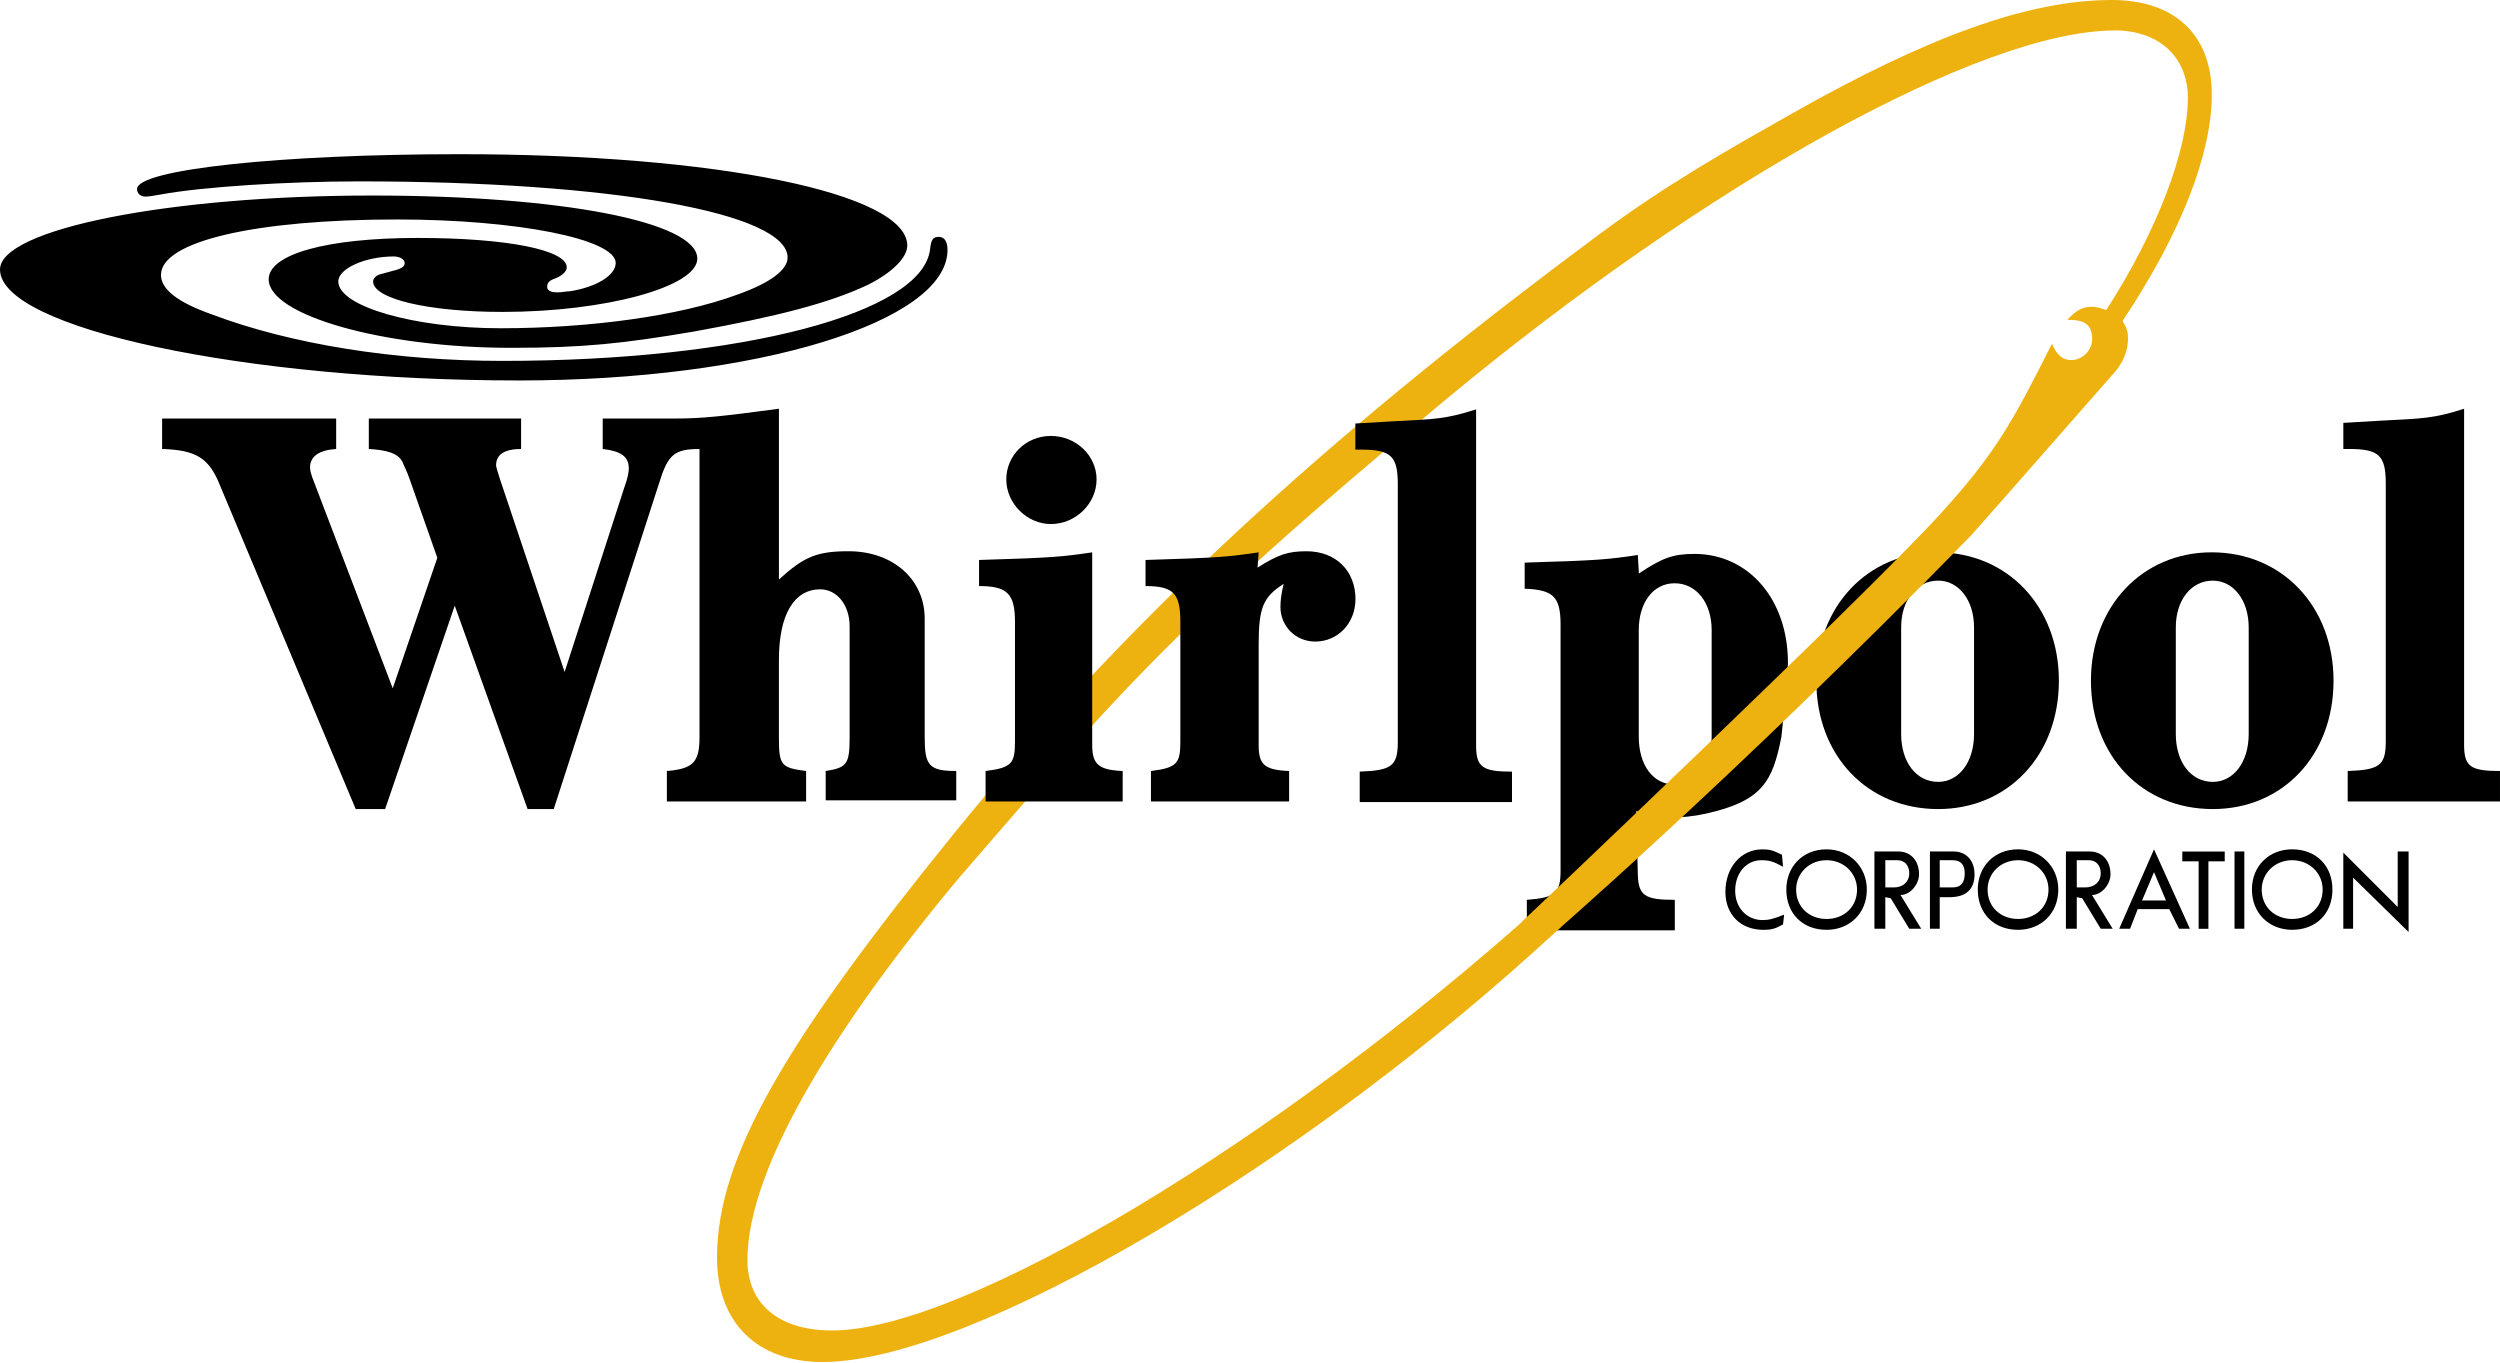
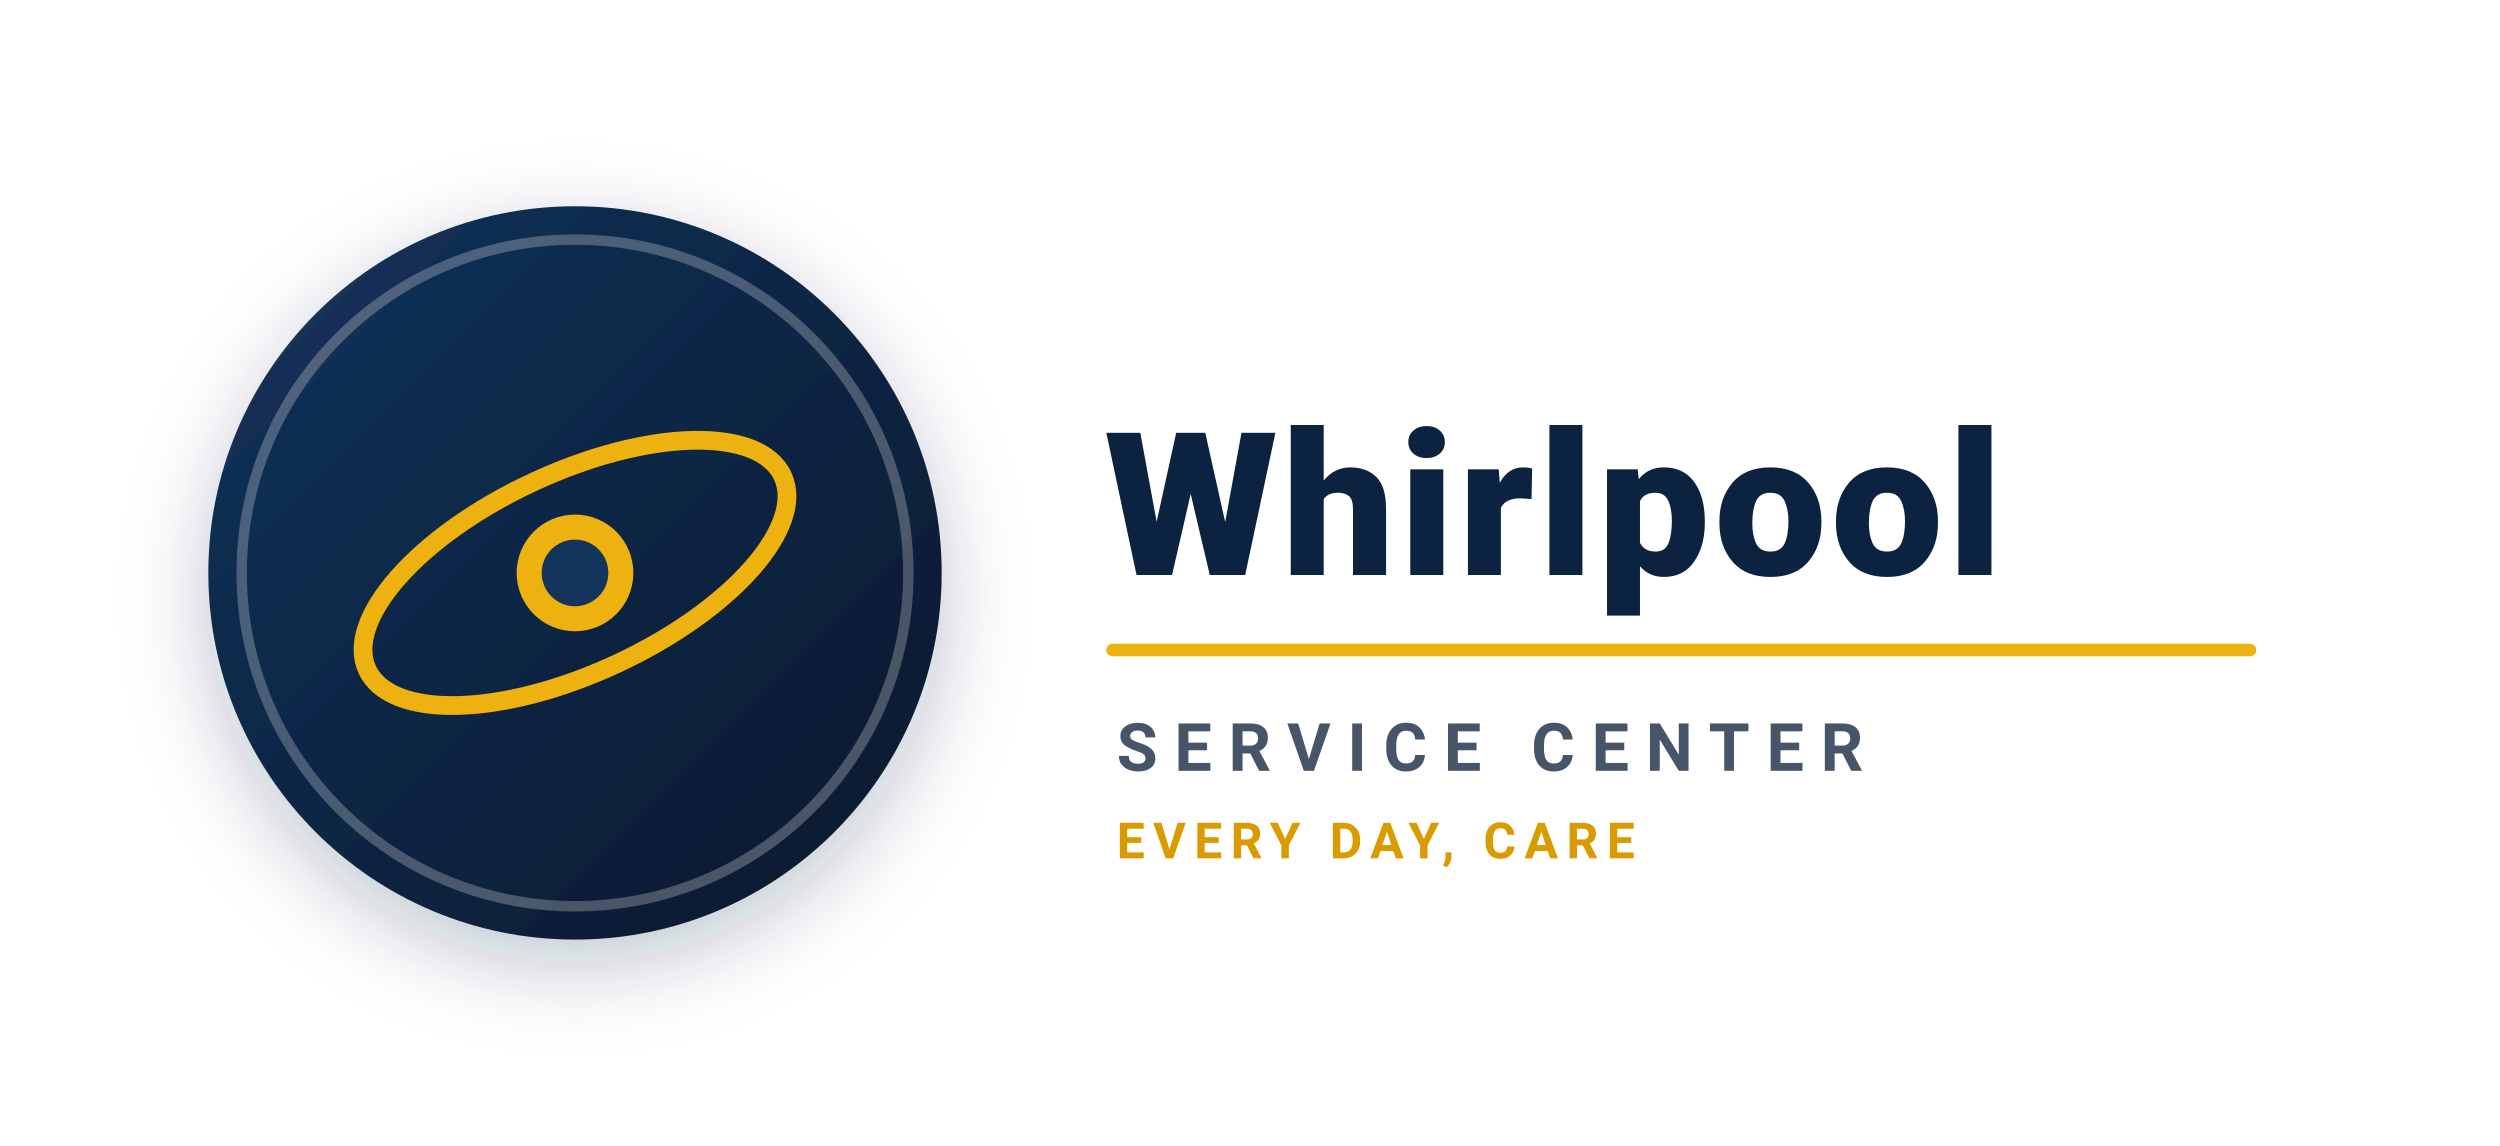
- <svg xmlns="http://www.w3.org/2000/svg" version="1.1" id="Layer_1" x="0px" y="0px" width="558" height="304" viewBox="0 0 558 304" enable-background="new 0 0 463.464 648" xml:space="preserve">
-   <path style="fill:#000000" id="path11" d="m 432.593,180.584 c -15.783,0 -27.193,-11.9 -27.193,-28.651 0,-16.512 11.41,-28.651 26.95,-28.651 15.783,0 27.193,12.139 27.193,28.651 0,16.75 -11.41,28.651 -26.95,28.651 m 8.013,-40.551 c 0,-6.069 -3.401,-10.438 -8.013,-10.438 -4.855,0 -8.256,4.369 -8.256,10.438 v 23.796 c 0,6.312 3.401,10.685 8.256,10.685 4.612,0 8.013,-4.373 8.013,-10.685 v -23.796 z m -42.994,24.392 c -1.944,9.957 -4.201,14.37 -16.905,17.192 -5.358,1.188 -11.308,1.188 -15.474,-0.596 0,0 0.199,7.995 0.327,13.998 0.106,4.855 1.458,5.826 8.256,5.826 v 6.803 h -33.024 v -6.803 c 6.312,-0.486 7.527,-1.458 7.527,-6.555 v -54.876 c 0,-6.312 -1.701,-7.77 -8.013,-8.013 v -5.826 c 16.755,-0.486 18.699,-0.729 25.254,-1.701 l 0.243,4.13 c 5.098,-3.401 7.527,-4.373 12.382,-4.373 12.143,0 20.881,10.2 20.881,24.282 0,1.458 -0.243,2.915 -0.243,4.616 l -1.21,11.896 z M 382.041,140.63 c 0,-6.069 -3.401,-10.443 -8.256,-10.443 -4.859,0 -8.013,4.373 -8.013,10.443 v 23.796 c 0,6.312 3.154,10.685 8.013,10.685 4.855,0 8.256,-4.373 8.256,-10.685 v -23.796 z" clip-path="none" />
-   <path style="fill:#000000" id="path13" d="m 524.005,178.888 v -6.798 c 7.041,-0.243 8.499,-1.215 8.499,-6.555 v -57.553 c 0,-6.312 -1.458,-7.77 -8.256,-7.77 h -1.215 v -5.826 l 8.256,-0.486 c 9.471,-0.486 11.896,-0.486 18.699,-2.668 v 75.028 c 0,4.855 1.453,5.826 8.009,5.826 v 6.798 h -33.991 z m -30.113,1.696 c -15.779,0 -27.193,-11.9 -27.193,-28.655 0,-16.508 11.414,-28.651 26.954,-28.651 15.783,0 27.193,12.143 27.193,28.651 0,16.759 -11.41,28.655 -26.954,28.655 m 8.017,-40.547 c 0,-6.069 -3.401,-10.438 -8.017,-10.438 -4.85,0 -8.252,4.369 -8.252,10.438 V 163.834 c 0,6.312 3.401,10.681 8.252,10.681 4.616,0 8.017,-4.369 8.017,-10.681 v -23.796 z" clip-path="none" />
-   <path style="fill:000000" id="path15" d="m 525.211,195.882 v 11.414 h -2.182 v -16.998 l 12.139,12.139 v -12.386 h 2.43 v 17.97 l -12.386,-12.139 z m -13.597,11.653 c -5.098,0 -8.985,-3.64 -8.985,-8.985 0,-5.341 3.887,-8.98 8.985,-8.98 5.341,0 8.985,3.64 8.985,8.98 0,5.345 -3.644,8.985 -8.985,8.985 m -12.868,-17.484 h 2.187 v 17.245 h -2.187 v -17.245 z m -5.826,2.191 v 15.059 h -2.187 v -15.059 h -3.644 v -2.187 h 9.471 v 2.187 h -3.64 z m -6.56,15.054 -2.182,-4.378 h -7.041 l -1.701,4.378 h -2.43 l 7.77,-17.727 8.013,17.727 h -2.43 z m -17.479,0 -4.13,-6.803 -1.215,-0.243 v 7.046 h -2.425 v -17.245 h 5.341 c 2.672,0 4.612,1.944 4.612,5.102 0,2.187 -1.939,4.612 -4.126,4.612 l 4.612,7.532 h -2.668 z m -18.451,0.239 c -5.345,0 -8.989,-3.64 -8.989,-8.985 0,-5.098 3.644,-8.98 8.989,-8.98 5.098,0 8.98,3.883 8.98,8.98 0,5.345 -3.883,8.985 -8.98,8.985 m -15.302,-7.284 h -2.182 v 7.046 h -2.187 v -17.245 h 5.341 c 2.672,0 4.616,1.944 4.616,5.102 0,3.397 -1.944,5.098 -5.588,5.098 m -8.985,7.046 -4.126,-6.803 -1.215,-0.243 v 7.046 h -2.43 v -17.245 h 5.345 c 2.672,0 4.612,1.944 4.612,5.102 0,2.187 -1.939,4.612 -4.13,4.612 l 4.616,7.532 h -2.672 z m -18.451,0.239 c -5.341,0 -8.985,-3.64 -8.985,-8.985 0,-5.098 3.644,-8.98 8.985,-8.98 5.098,0 8.985,3.883 8.985,8.98 0,5.345 -3.887,8.985 -8.985,8.985 m -9.714,-1.21 c -1.701,0.976 -2.668,1.215 -4.369,1.215 -5.102,0 -8.499,-3.397 -8.499,-8.495 0,-5.345 3.397,-9.471 8.256,-9.471 1.696,0 2.425,0.243 4.369,1.215 l 0.243,2.668 c -2.187,-1.215 -3.158,-1.458 -4.855,-1.458 -3.401,0 -5.831,2.915 -5.831,6.803 0,3.883 2.672,6.555 6.074,6.555 1.453,0 2.425,-0.243 4.855,-1.215 l -0.243,2.182 z m 113.636,-14.33 c -3.883,0 -6.798,2.915 -6.798,6.555 0,3.887 2.915,6.56 6.798,6.56 3.883,0 6.803,-2.672 6.803,-6.56 0,-3.635 -2.92,-6.555 -6.803,-6.555 m -30.837,2.672 -2.668,6.312 h 5.341 l -2.672,-6.312 z m -14.568,-2.672 h -2.672 v 6.074 h 1.944 c 1.944,0 3.401,-1.215 3.401,-3.158 0,-1.701 -0.972,-2.915 -2.672,-2.915 m -15.779,0 c -3.887,0 -6.803,2.915 -6.803,6.555 0,3.887 2.915,6.56 6.803,6.56 3.883,0 6.794,-2.672 6.794,-6.56 0,-3.635 -2.911,-6.555 -6.794,-6.555 m -14.573,0 h -2.911 v 6.074 h 2.911 c 1.944,0 2.672,-1.215 2.672,-3.158 0,-1.701 -0.729,-2.915 -2.672,-2.915 m -12.386,0 h -2.668 v 6.074 h 1.944 c 1.944,0 3.397,-1.215 3.397,-3.158 0,-1.701 -0.967,-2.915 -2.672,-2.915 m -15.779,0 c -3.887,0 -6.798,2.915 -6.798,6.555 0,3.887 2.911,6.56 6.798,6.56 3.887,0 6.798,-2.672 6.798,-6.56 0,-3.635 -2.911,-6.555 -6.798,-6.555" clip-path="none" />
-   <path style="fill:#eeb210" id="path17" d="m 183.584,304 c -14.568,0 -23.549,-8.742 -23.549,-23.31 0,-22.581 15.536,-48.564 52.928,-94.694 l 8.742,0.967 C 186.013,228 166.829,261.024 166.829,281.176 c 0,9.952 7.041,15.783 18.941,15.783 28.894,0 98.405,-41.28 157.893,-94.694 l 4.453,0.632 0.309,3.98 C 291.605,259.809 216.851,304 183.584,304" clip-path="none" />
-   <path style="fill:#eeb210" id="path19" d="m 473.762,71.627 c 0.972,1.701 1.215,2.43 1.215,3.887 0,2.668 -0.972,5.341 -3.158,7.766 l -22.82,25.983 c -5.588,6.317 -8.751,9.948 -9.471,10.685 -53.277,54.417 -95.427,90.758 -95.427,90.758 l -4.466,-4.908 c 0,0 75.912,-71.94 93.095,-90.71 12.466,-13.619 16.508,-20.881 25.254,-38.36 1.21,2.668 2.425,3.64 4.369,3.64 2.425,0 4.612,-2.187 4.612,-4.612 0,-3.158 -1.458,-4.373 -5.341,-4.373 h -0.243 c 2.182,-2.182 3.397,-2.911 5.583,-2.911 0.972,0 1.701,0.243 3.158,0.729 11.41,-17.727 18.208,-35.696 18.208,-47.349 0,-8.985 -6.312,-15.054 -16.265,-15.054 -29.87,0 -91.134,34.044 -149.575,82.555 -64.992,53.949 -75.704,69.127 -107.398,105.353 -2.346,2.686 -2.129,-8.715 -2.129,-8.715 C 254.928,134.211 301.694,93.307 356.73,52.46 372.345,40.873 386.392,33.037 399.706,25.492 430.543,8.013 452.881,-7.6e-6 471.337,-7.6e-6 c 14.078,0 22.334,7.77 22.334,21.124 0,13.111 -6.794,30.837 -19.909,50.503" clip-path="none" />
-   <path style="fill:000000" id="path21" d="m 293.562,143.196 c -4.373,0 -7.77,-3.401 -7.77,-7.77 0,-1.458 0.239,-3.158 0.724,-5.102 -4.612,2.915 -5.583,5.341 -5.583,13.597 v 22.338 c 0,4.373 1.215,5.588 6.798,5.831 v 6.798 h -30.837 v -6.798 c 5.831,-0.729 6.56,-1.701 6.56,-6.56 v -26.707 c 0,-6.312 -1.458,-8.013 -7.77,-8.013 v -5.826 c 16.508,-0.486 18.694,-0.729 25.249,-1.701 l -0.243,3.401 c 4.616,-2.915 6.803,-3.644 10.928,-3.644 6.555,0 10.924,4.373 10.924,10.685 -0.004,5.336 -3.887,9.471 -8.98,9.471 M 234.555,116.966 c -5.341,0 -9.952,-4.616 -9.952,-9.957 0,-5.341 4.369,-9.709 9.952,-9.709 5.588,0 10.2,4.369 10.2,9.709 0,5.341 -4.616,9.957 -10.2,9.957 m -14.573,61.922 v -6.798 c 5.831,-0.729 6.56,-1.701 6.56,-6.56 v -26.707 c 0,-6.312 -1.701,-8.013 -8.017,-8.013 v -5.826 c 16.516,-0.486 18.699,-0.729 25.254,-1.701 v 42.976 c 0,4.373 1.458,5.588 6.803,5.831 v 6.798 H 219.983 z M 115.822,84.919 C 54.633,84.919 -4e-6,73.261 -4e-6,60.151 c 0,-8.98 37.636,-16.508 83.037,-16.508 42.009,0 72.603,5.826 72.603,14.082 0,6.312 -20.642,11.896 -43.462,11.896 -16.512,0 -28.898,-2.911 -28.898,-6.798 0,-0.729 0.729,-1.458 1.944,-1.701 L 87.896,60.394 c 1.944,-0.486 2.425,-0.972 2.425,-1.696 0,-0.729 -0.967,-1.458 -2.425,-1.458 -6.312,0 -12.386,2.668 -12.386,5.583 0,5.583 16.998,10.443 36.178,10.443 19.67,0 39.827,-2.672 52.937,-7.527 7.527,-2.672 11.167,-5.588 11.167,-8.256 0,-9.957 -39.336,-16.998 -95.666,-16.998 -16.026,0 -34.968,1.215 -44.195,2.915 -1.21,0.243 -2.911,0.486 -3.397,0.486 -1.215,0 -1.944,-0.729 -1.944,-1.701 0,-4.373 32.052,-7.77 72.117,-7.77 57.306,0 99.796,8.742 99.796,20.395 0,2.672 -3.401,6.069 -8.742,8.742 -8.742,4.126 -20.152,7.041 -38.85,10.443 -15.783,2.668 -24.525,3.64 -40.794,3.64 -28.651,0 -54.148,-7.284 -54.148,-15.297 0,-5.583 12.872,-9.228 33.267,-9.228 19.909,0 33.267,2.672 33.267,6.56 0,0.724 -0.729,1.696 -2.43,2.425 -1.458,0.486 -1.944,0.972 -1.944,1.944 0,0.729 0.729,1.215 2.187,1.215 h 0.243 c 0.972,0 1.701,-0.243 2.668,-0.243 6.074,-0.972 10.2,-3.644 10.2,-6.312 0,-5.345 -22.095,-9.714 -48.803,-9.714 -31.566,0 -52.694,4.855 -52.694,12.382 0,3.158 3.644,6.074 11.171,8.742 17.97,6.798 41.275,10.443 65.076,10.443 53.419,0 93.965,-10.685 95.423,-25.011 0.243,-2.187 0.729,-2.672 1.939,-2.672 1.215,0 1.944,0.972 1.944,2.915 0,16.026 -42.49,29.137 -95.662,29.137 m 68.473,93.722 v -6.555 c 4.612,-0.729 5.341,-1.458 5.341,-7.289 v -25.006 c 0,-4.855 -2.911,-8.256 -6.555,-8.256 -5.826,0 -9.228,5.583 -9.228,15.783 v 17.241 c 0,6.312 0.486,6.798 6.074,7.527 v 6.798 h -31.08 v -6.798 c 5.826,-0.486 7.284,-1.944 7.284,-7.527 v -64.343 c -5.588,0 -7.041,1.215 -8.985,7.527 l -23.553,72.846 h -5.826 l -16.269,-45.406 -15.54,45.406 h -6.555 l -30.351,-72.365 c -2.43,-6.069 -5.345,-7.77 -12.868,-8.013 v -6.798 h 38.85 v 6.798 c -3.887,0.243 -5.831,1.701 -5.831,4.13 0,0.724 0.243,1.453 0.486,2.182 l 17.97,47.106 9.952,-29.137 -6.069,-17.241 c -0.729,-2.187 -1.453,-3.401 -1.696,-4.126 -0.972,-1.944 -3.401,-2.672 -7.527,-2.915 v -6.798 h 33.991 v 6.798 c -3.64,0 -5.583,1.215 -5.583,3.64 0,0.247 0.243,1.215 0.729,2.672 l 14.568,43.462 13.354,-41.275 c 0.729,-1.944 0.972,-3.401 0.972,-4.13 0,-2.668 -1.701,-3.883 -5.826,-4.369 v -6.798 h 16.269 c 5.826,0 10.438,-0.486 23.063,-2.187 v 38.121 c 5.588,-5.098 8.499,-6.312 15.54,-6.312 9.957,0 16.998,6.312 16.998,15.054 v 26.469 c 0,6.312 0.972,7.527 7.041,7.527 v 6.555 h -29.137 z" clip-path="none" />
-   <path style="fill:#000000" id="path23" d="m 303.488,179.021 v -6.798 c 7.041,-0.243 8.499,-1.215 8.499,-6.555 v -57.544 c 0,-6.312 -1.458,-7.77 -8.256,-7.77 h -1.215 v -5.826 l 8.256,-0.486 c 9.471,-0.486 11.896,-0.486 18.694,-2.672 v 75.033 c 0,4.855 1.458,5.826 8.013,5.826 v 6.798 h -33.991 z" clip-path="none" />
+ <svg xmlns="http://www.w3.org/2000/svg" width="600" height="275" viewBox="0 0 600 275">
+   <defs>
+     <linearGradient id="whirlGrad" x1="0%" y1="0%" x2="100%" y2="100%">
+       <stop offset="0%" stop-color="#14345C" />
+       <stop offset="100%" stop-color="#07172B" />
+     </linearGradient>
+     <filter id="whirlShadow" x="-20%" y="-20%" width="140%" height="140%">
+       <feDropShadow dx="0" dy="6" stdDeviation="10" flood-color="#0B2341" flood-opacity="0.25" />
+     </filter>
+   </defs>
+   <circle cx="138" cy="137.5" r="88" fill="url(#whirlGrad)" filter="url(#whirlShadow)" />
+   <circle cx="138" cy="137.5" r="80" fill="none" stroke="rgba(255,255,255,0.25)" stroke-width="2.5" />
+   <ellipse cx="138" cy="137.5" rx="55" ry="24" fill="none" stroke="#EEB210" stroke-width="4.5" transform="rotate(-25 138 137.5)" />
+   <circle cx="138" cy="137.5" r="14" fill="#EEB210" />
+   <circle cx="138" cy="137.5" r="8" fill="#14345C" />
+   <text x="265" y="138" font-family="'Segoe UI', Roboto, Helvetica, Arial, sans-serif" font-weight="800" font-size="48" fill="#0B2341" letter-spacing="1">Whirlpool</text>
+   <line x1="267" y1="156" x2="540" y2="156" stroke="#EEB210" stroke-width="3" stroke-linecap="round" />
+   <text x="268" y="185" font-family="'Segoe UI', Roboto, Helvetica, Arial, sans-serif" font-weight="700" font-size="16" fill="#475569" letter-spacing="4">SERVICE CENTER</text>
+   <text x="268" y="206" font-family="'Segoe UI', Roboto, Helvetica, Arial, sans-serif" font-weight="600" font-size="12" fill="#D99B00" letter-spacing="2">EVERY DAY, CARE</text>
</svg>
